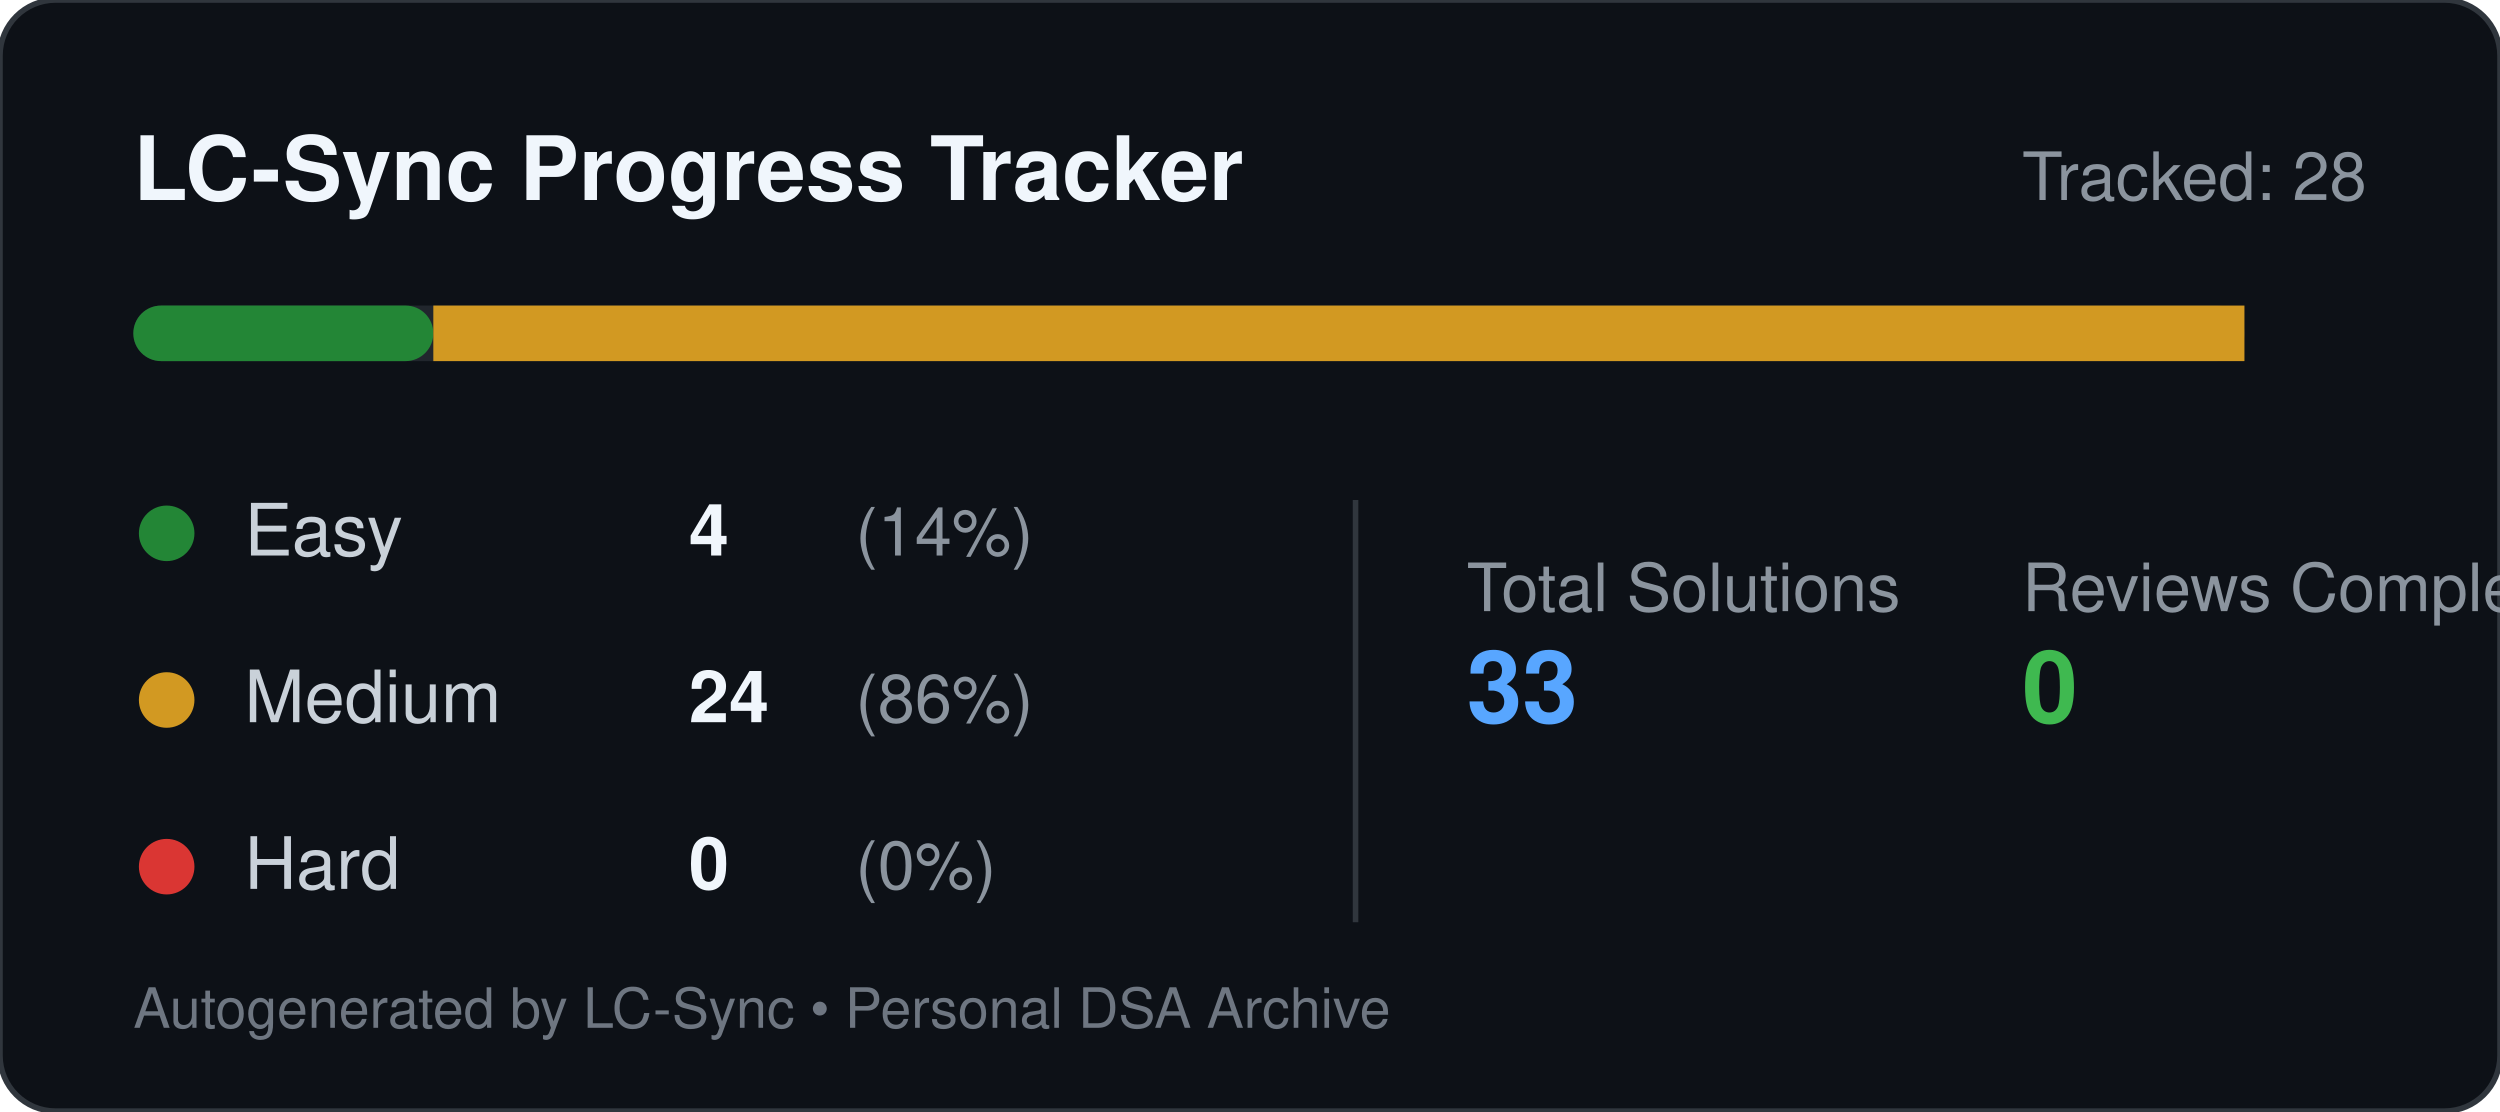
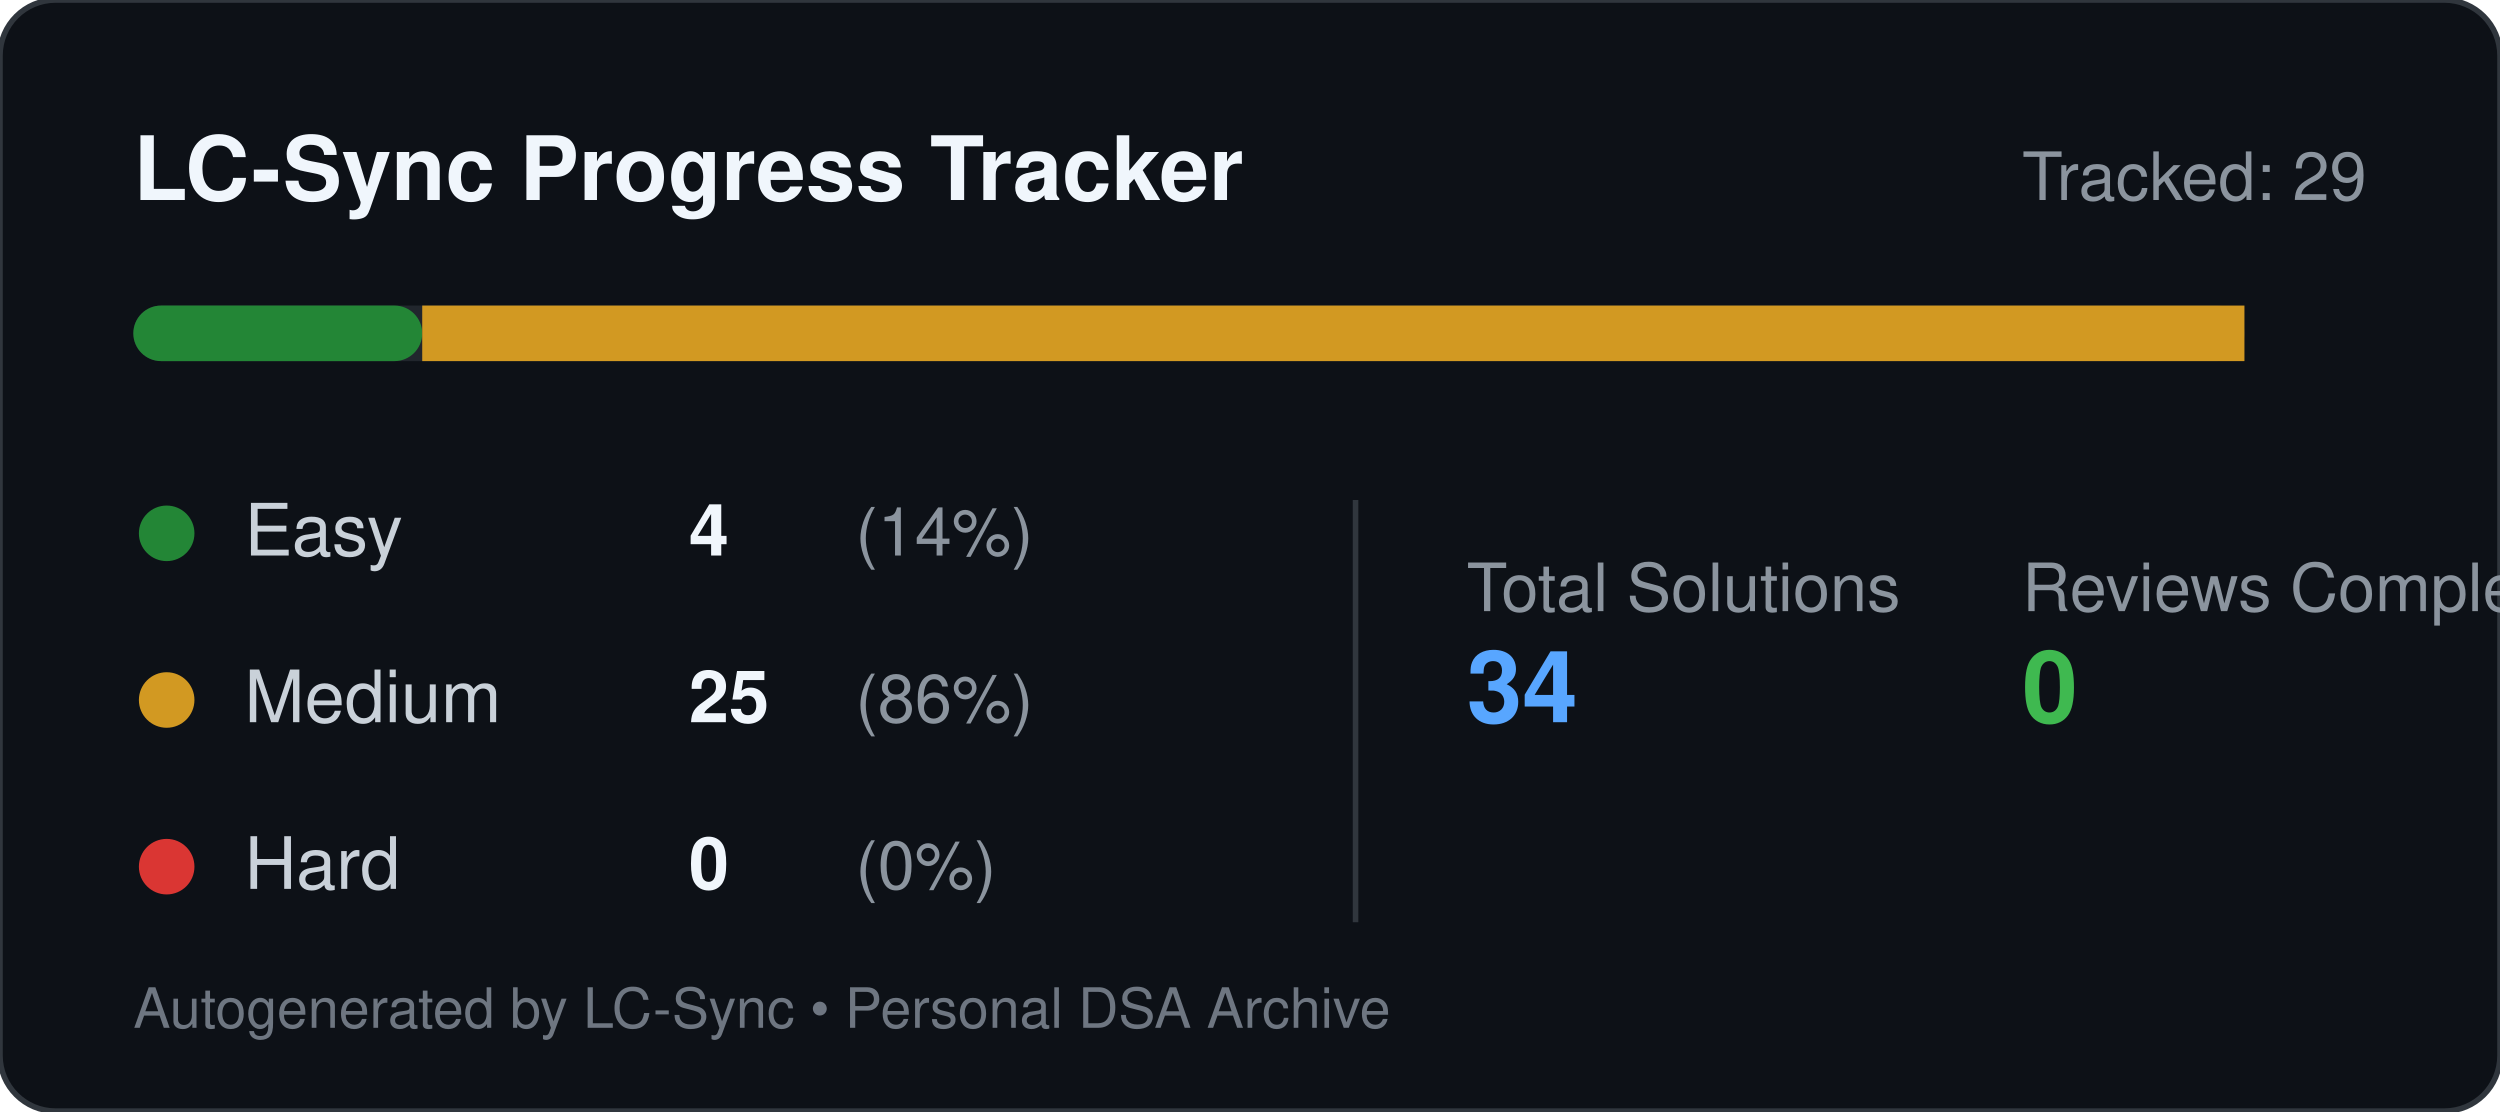
<svg xmlns="http://www.w3.org/2000/svg" width="450" height="200" viewBox="0 0 450 200" fill="none">
  <rect width="450" height="200" rx="10" fill="#0d1117" stroke="#30363d" stroke-width="1" />
  <text x="24" y="36" fill="#f0f6fc" font-family="-apple-system, BlinkMacSystemFont, 'Segoe UI', Helvetica, Arial, sans-serif" font-size="16" font-weight="600">LC-Sync Progress Tracker</text>
-   <text x="426" y="36" text-anchor="end" fill="#8b949e" font-family="-apple-system, BlinkMacSystemFont, 'Segoe UI', Helvetica, Arial, sans-serif" font-size="12">Tracked: 28</text>
+   <text x="426" y="36" text-anchor="end" fill="#8b949e" font-family="-apple-system, BlinkMacSystemFont, 'Segoe UI', Helvetica, Arial, sans-serif" font-size="12">Tracked: 29</text>
  <g transform="translate(24, 55)">
    <rect width="380" height="10" rx="5" fill="#21262d" />
-     <rect x="0" y="0" width="54" height="10" rx="5" fill="#238636" />
-     <rect x="54" y="0" width="326" height="10" fill="#d29922" />
+     <rect x="0" y="0" width="52" height="10" rx="5" fill="#238636" />
+     <rect x="52" y="0" width="328" height="10" fill="#d29922" />
    <rect x="380" y="0" width="0" height="10" rx="5" fill="#da3633" />
  </g>
  <g transform="translate(24, 90)" font-family="-apple-system, BlinkMacSystemFont, 'Segoe UI', Helvetica, Arial, sans-serif">
    <circle cx="6" cy="6" r="5" fill="#238636" />
    <text x="20" y="10" fill="#c9d1d9" font-size="13">Easy</text>
    <text x="100" y="10" fill="#f0f6fc" font-size="13" font-weight="600">4</text>
    <text x="130" y="10" fill="#8b949e" font-size="12">(14%)</text>
    <circle cx="6" cy="36" r="5" fill="#d29922" />
    <text x="20" y="40" fill="#c9d1d9" font-size="13">Medium</text>
-     <text x="100" y="40" fill="#f0f6fc" font-size="13" font-weight="600">24</text>
+     <text x="100" y="40" fill="#f0f6fc" font-size="13" font-weight="600">25</text>
    <text x="130" y="40" fill="#8b949e" font-size="12">(86%)</text>
    <circle cx="6" cy="66" r="5" fill="#da3633" />
    <text x="20" y="70" fill="#c9d1d9" font-size="13">Hard</text>
    <text x="100" y="70" fill="#f0f6fc" font-size="13" font-weight="600">0</text>
    <text x="130" y="70" fill="#8b949e" font-size="12">(0%)</text>
    <line x1="220" y1="0" x2="220" y2="76" stroke="#30363d" stroke-width="1" />
    <text x="240" y="20" fill="#8b949e" font-size="12">Total Solutions</text>
-     <text x="240" y="40" fill="#58a6ff" font-size="18" font-weight="600">33</text>
+     <text x="240" y="40" fill="#58a6ff" font-size="18" font-weight="600">34</text>
    <text x="340" y="20" fill="#8b949e" font-size="12">Reviews Completed</text>
    <text x="340" y="40" fill="#3fb950" font-size="18" font-weight="600">0</text>
  </g>
  <text x="24" y="185" fill="#6e7681" font-family="-apple-system, BlinkMacSystemFont, 'Segoe UI', Helvetica, Arial, sans-serif" font-size="10">Autogenerated by LC-Sync • Personal DSA Archive</text>
</svg>
